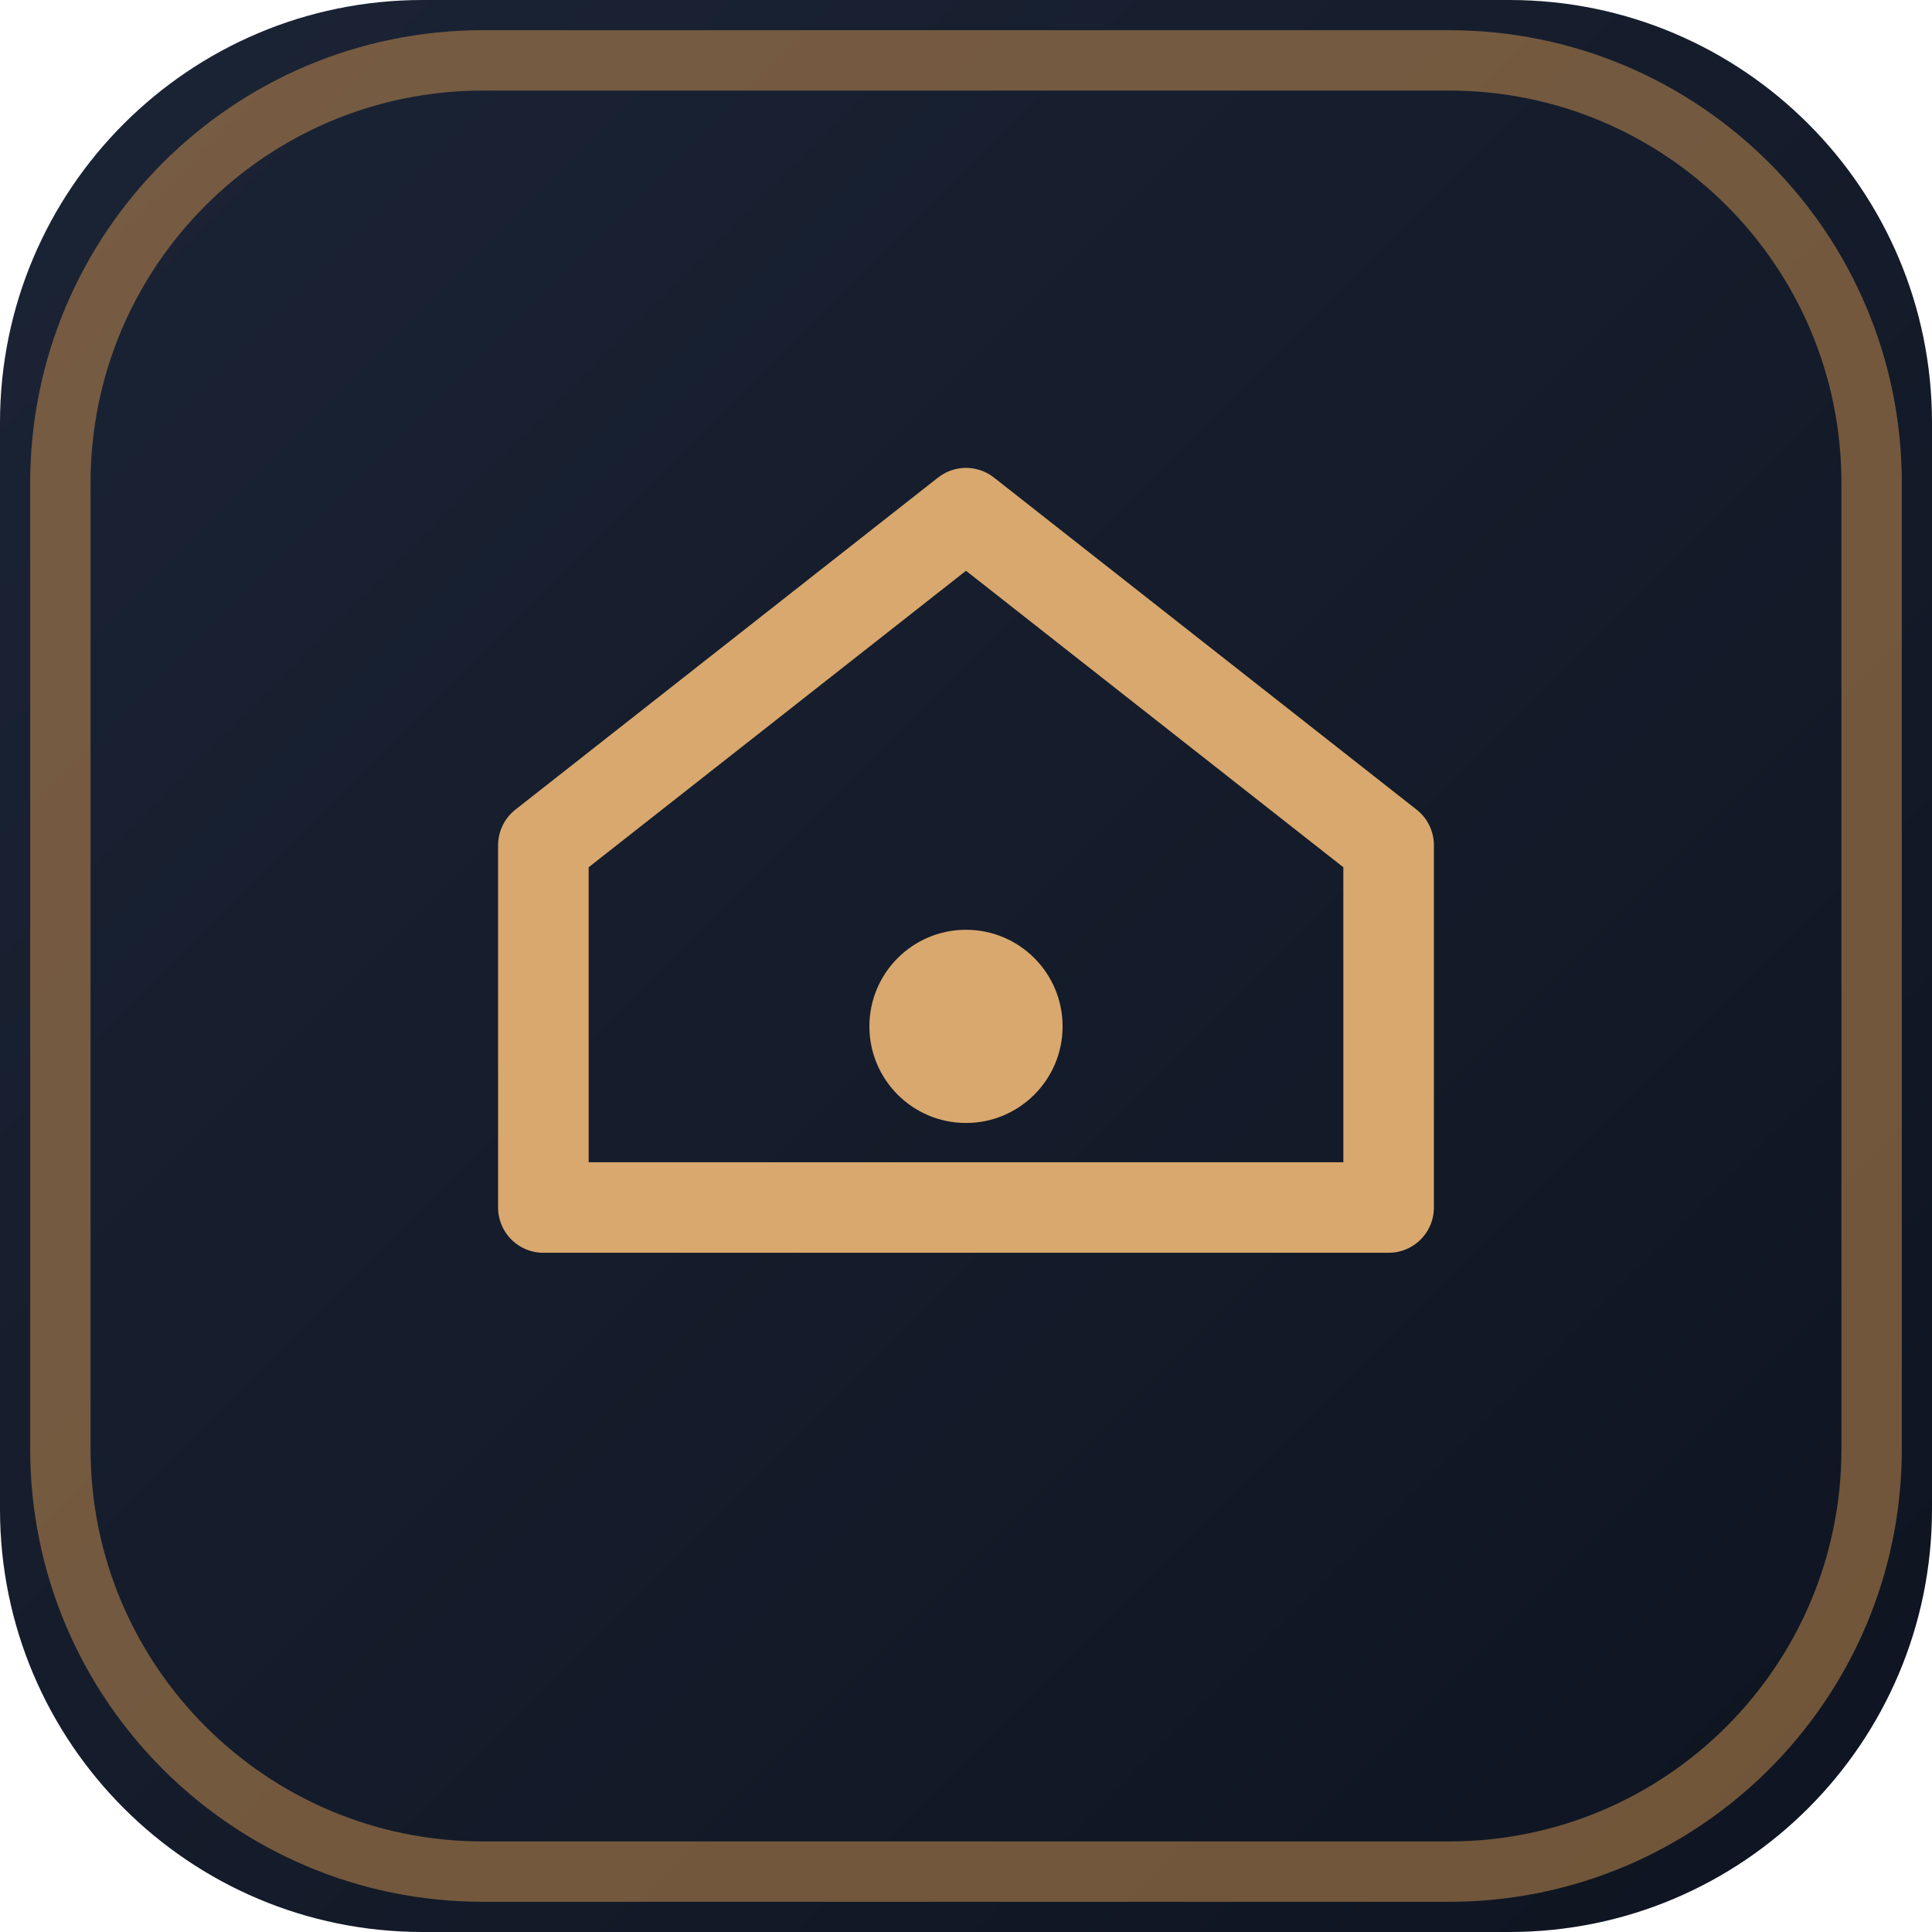
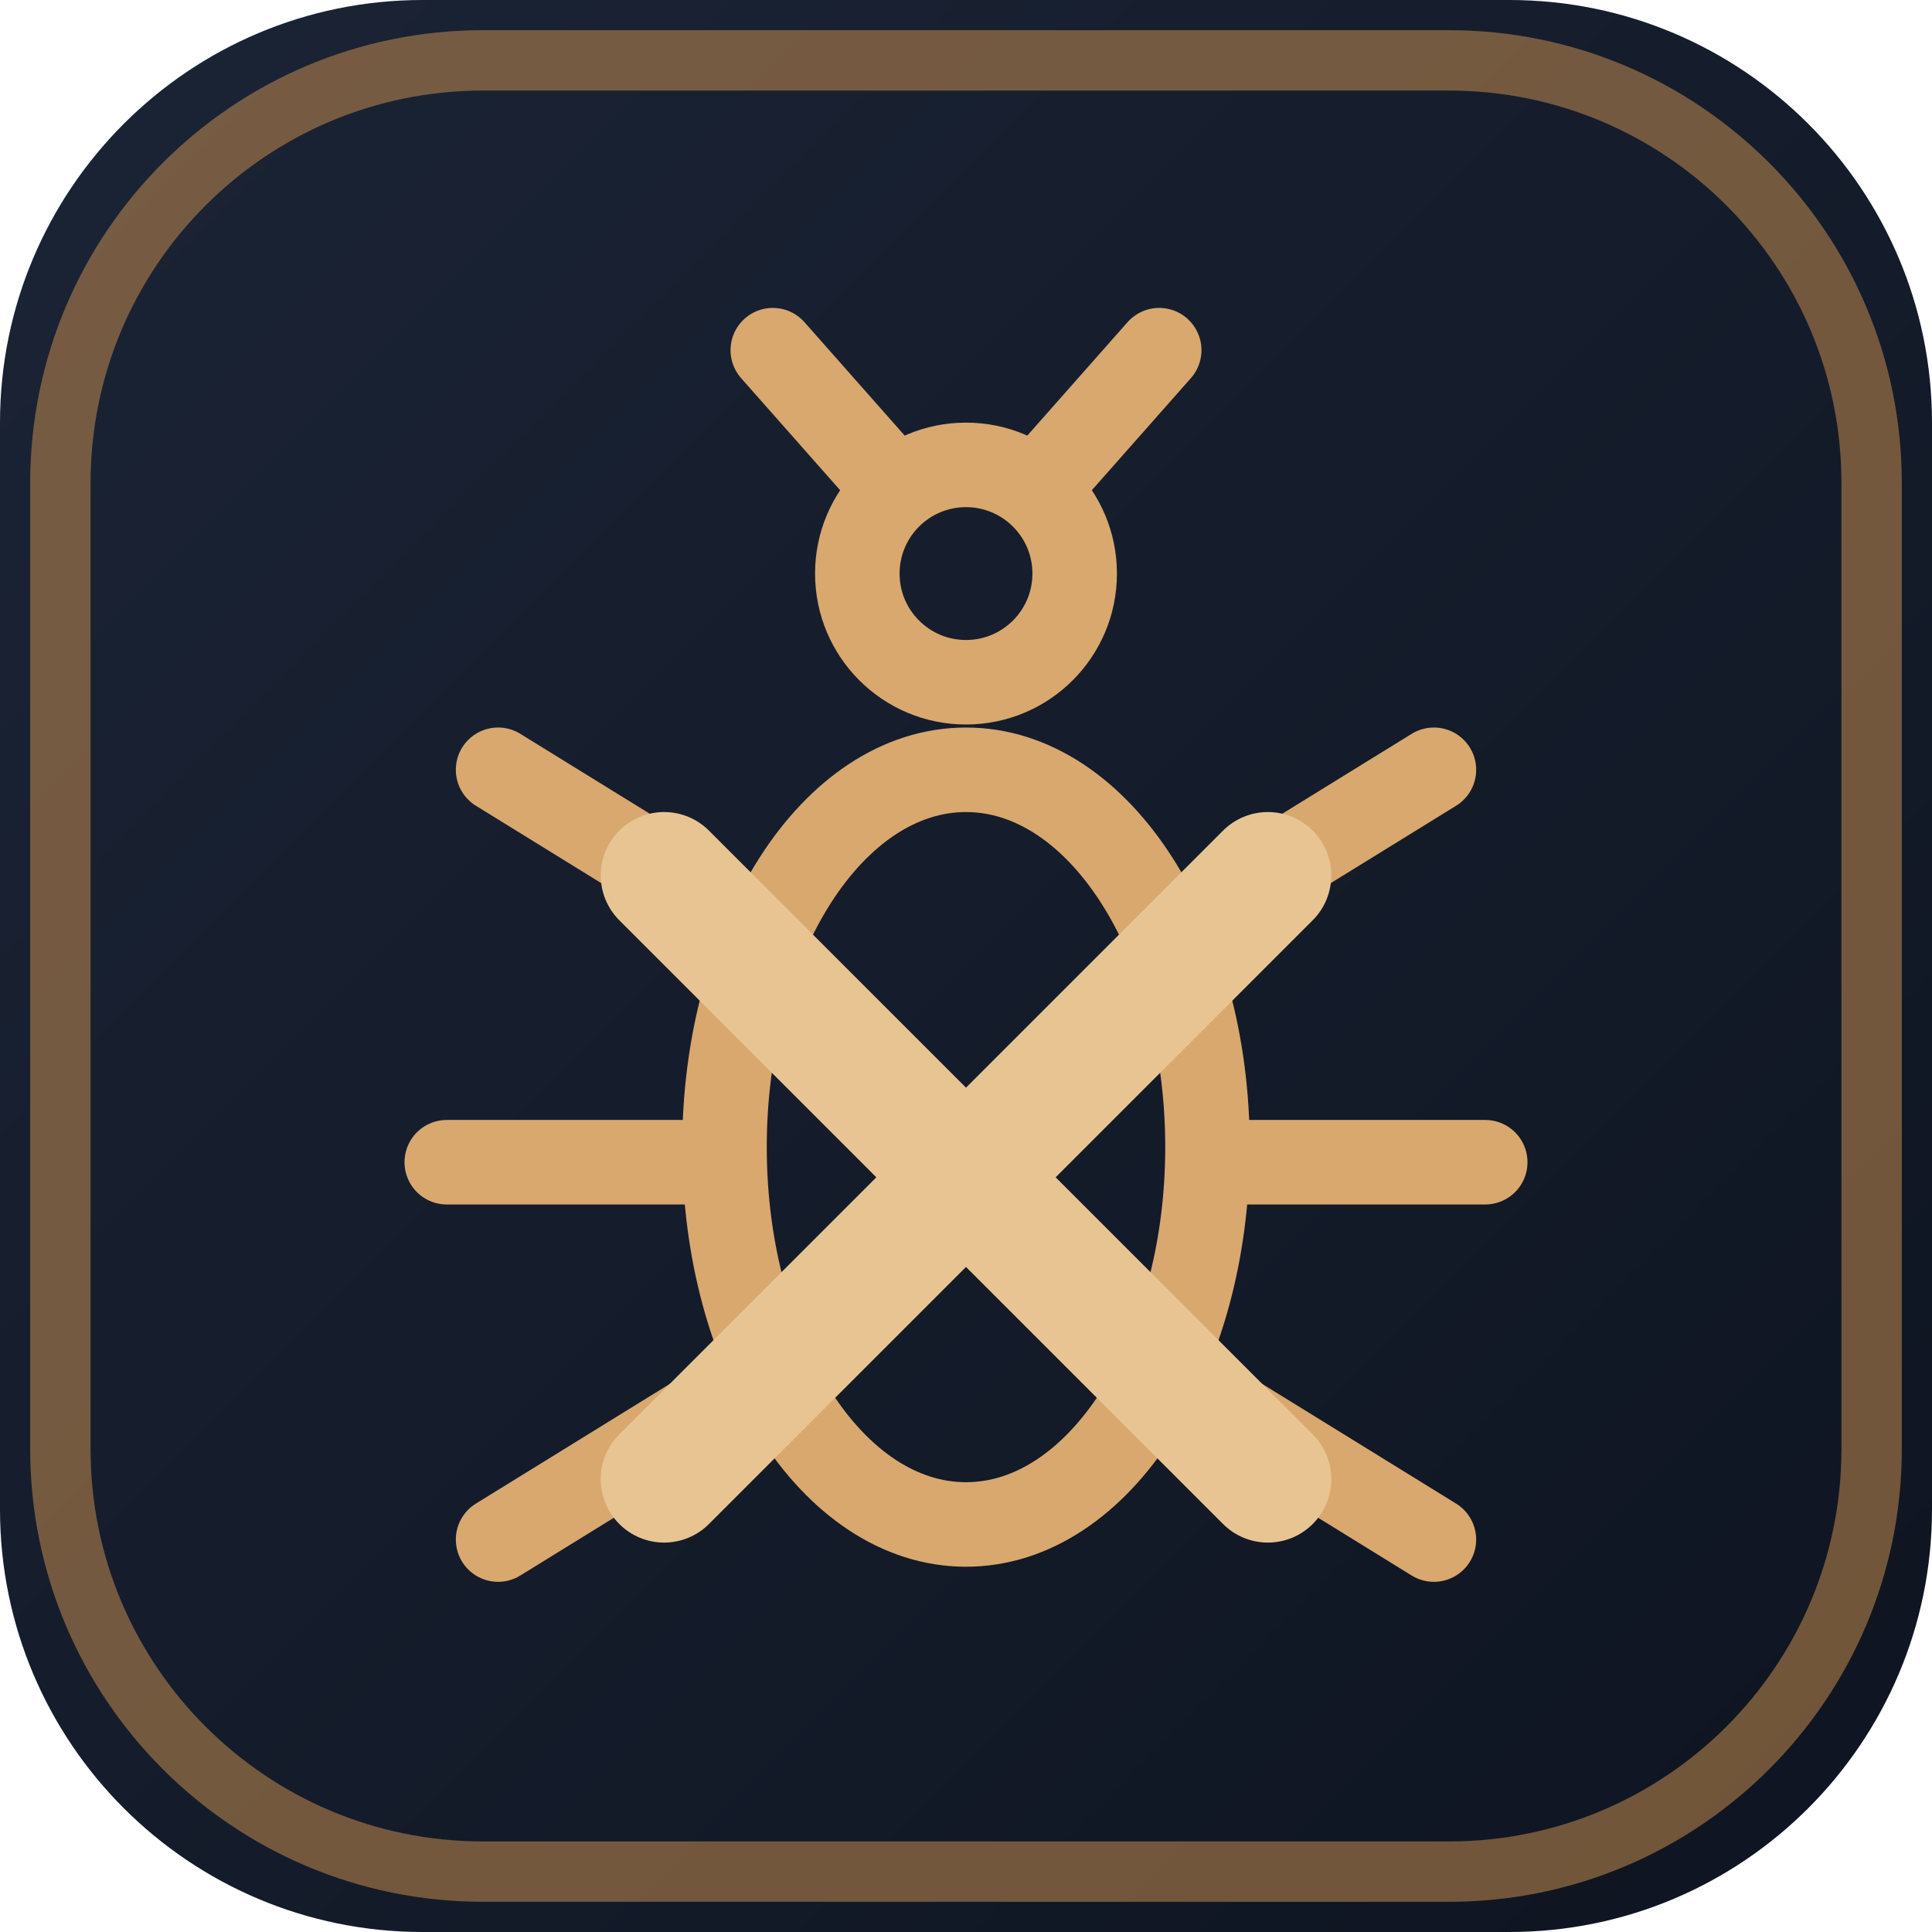
<svg xmlns="http://www.w3.org/2000/svg" viewBox="0 0 64 64">
  <defs>
    <linearGradient id="a" x1="0" y1="0" x2="1" y2="1">
      <stop offset="0" stop-color="#1b2436" />
      <stop offset="1" stop-color="#0e1420" />
    </linearGradient>
  </defs>
  <rect width="64" height="64" rx="14" fill="url(#a)" />
  <rect x="2" y="2" width="60" height="60" rx="14" fill="none" stroke="#c08a4e" stroke-opacity=".55" stroke-width="2" />
-   <path d="M18 40h28M18 40V28m28 12V28M18 28l14-11 14 11" stroke="#d9a86e" stroke-width="3" stroke-linecap="round" stroke-linejoin="round" fill="none" />
-   <circle cx="32" cy="34" r="3.2" fill="#d9a86e" />
+   <g stroke="#d9a86e" stroke-width="2.8" stroke-linecap="round" stroke-linejoin="round" fill="none">
+     <circle cx="32" cy="19" r="3.6" />
+     <ellipse cx="32" cy="38" rx="8" ry="12.5" />
+     <path d="M29.4 15.9 25.6 11.6M34.6 15.9 38.4 11.6" />
+     <path d="M24.6 30.5 16.5 25.5M23.8 38.5h-9M24.6 46 16.5 51" />
+     <path d="M39.4 30.5 47.5 25.5M40.2 38.5h9M39.4 46 47.5 51" />
+   </g>
+   <path d="M22 29 42 49M42 29 22 49" stroke="#e9c493" stroke-width="4.2" stroke-linecap="round" />
</svg>
